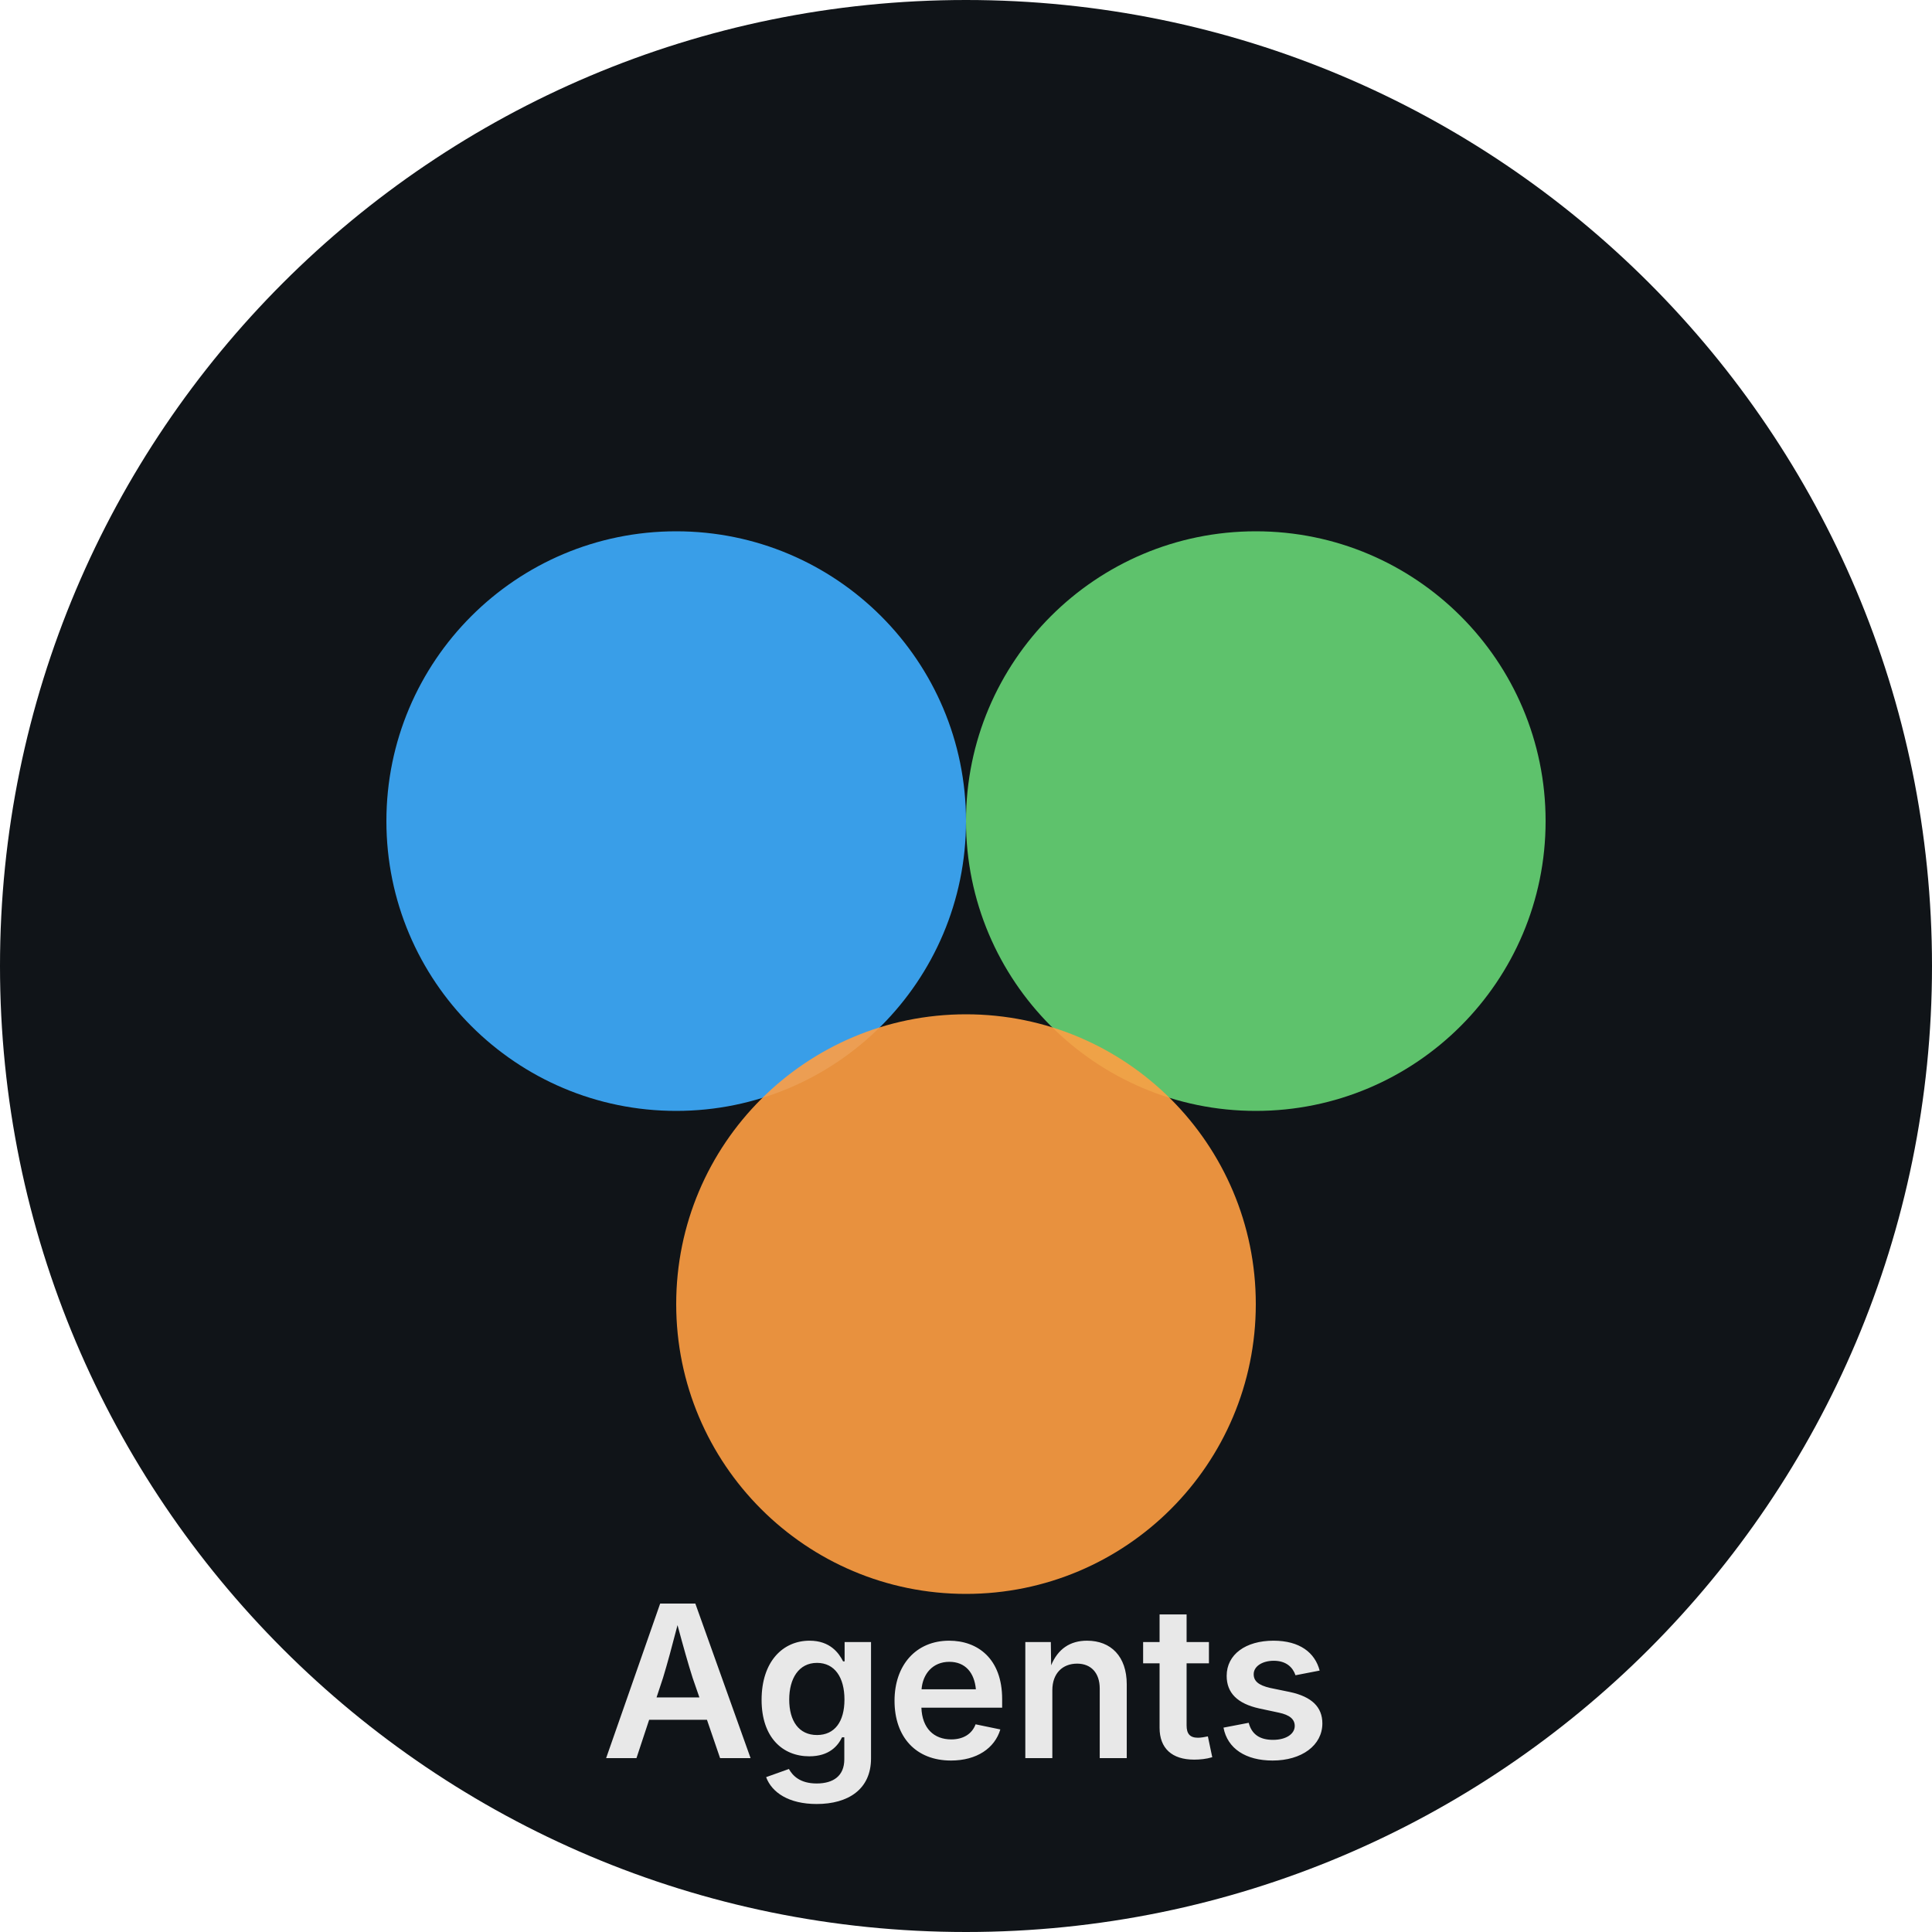
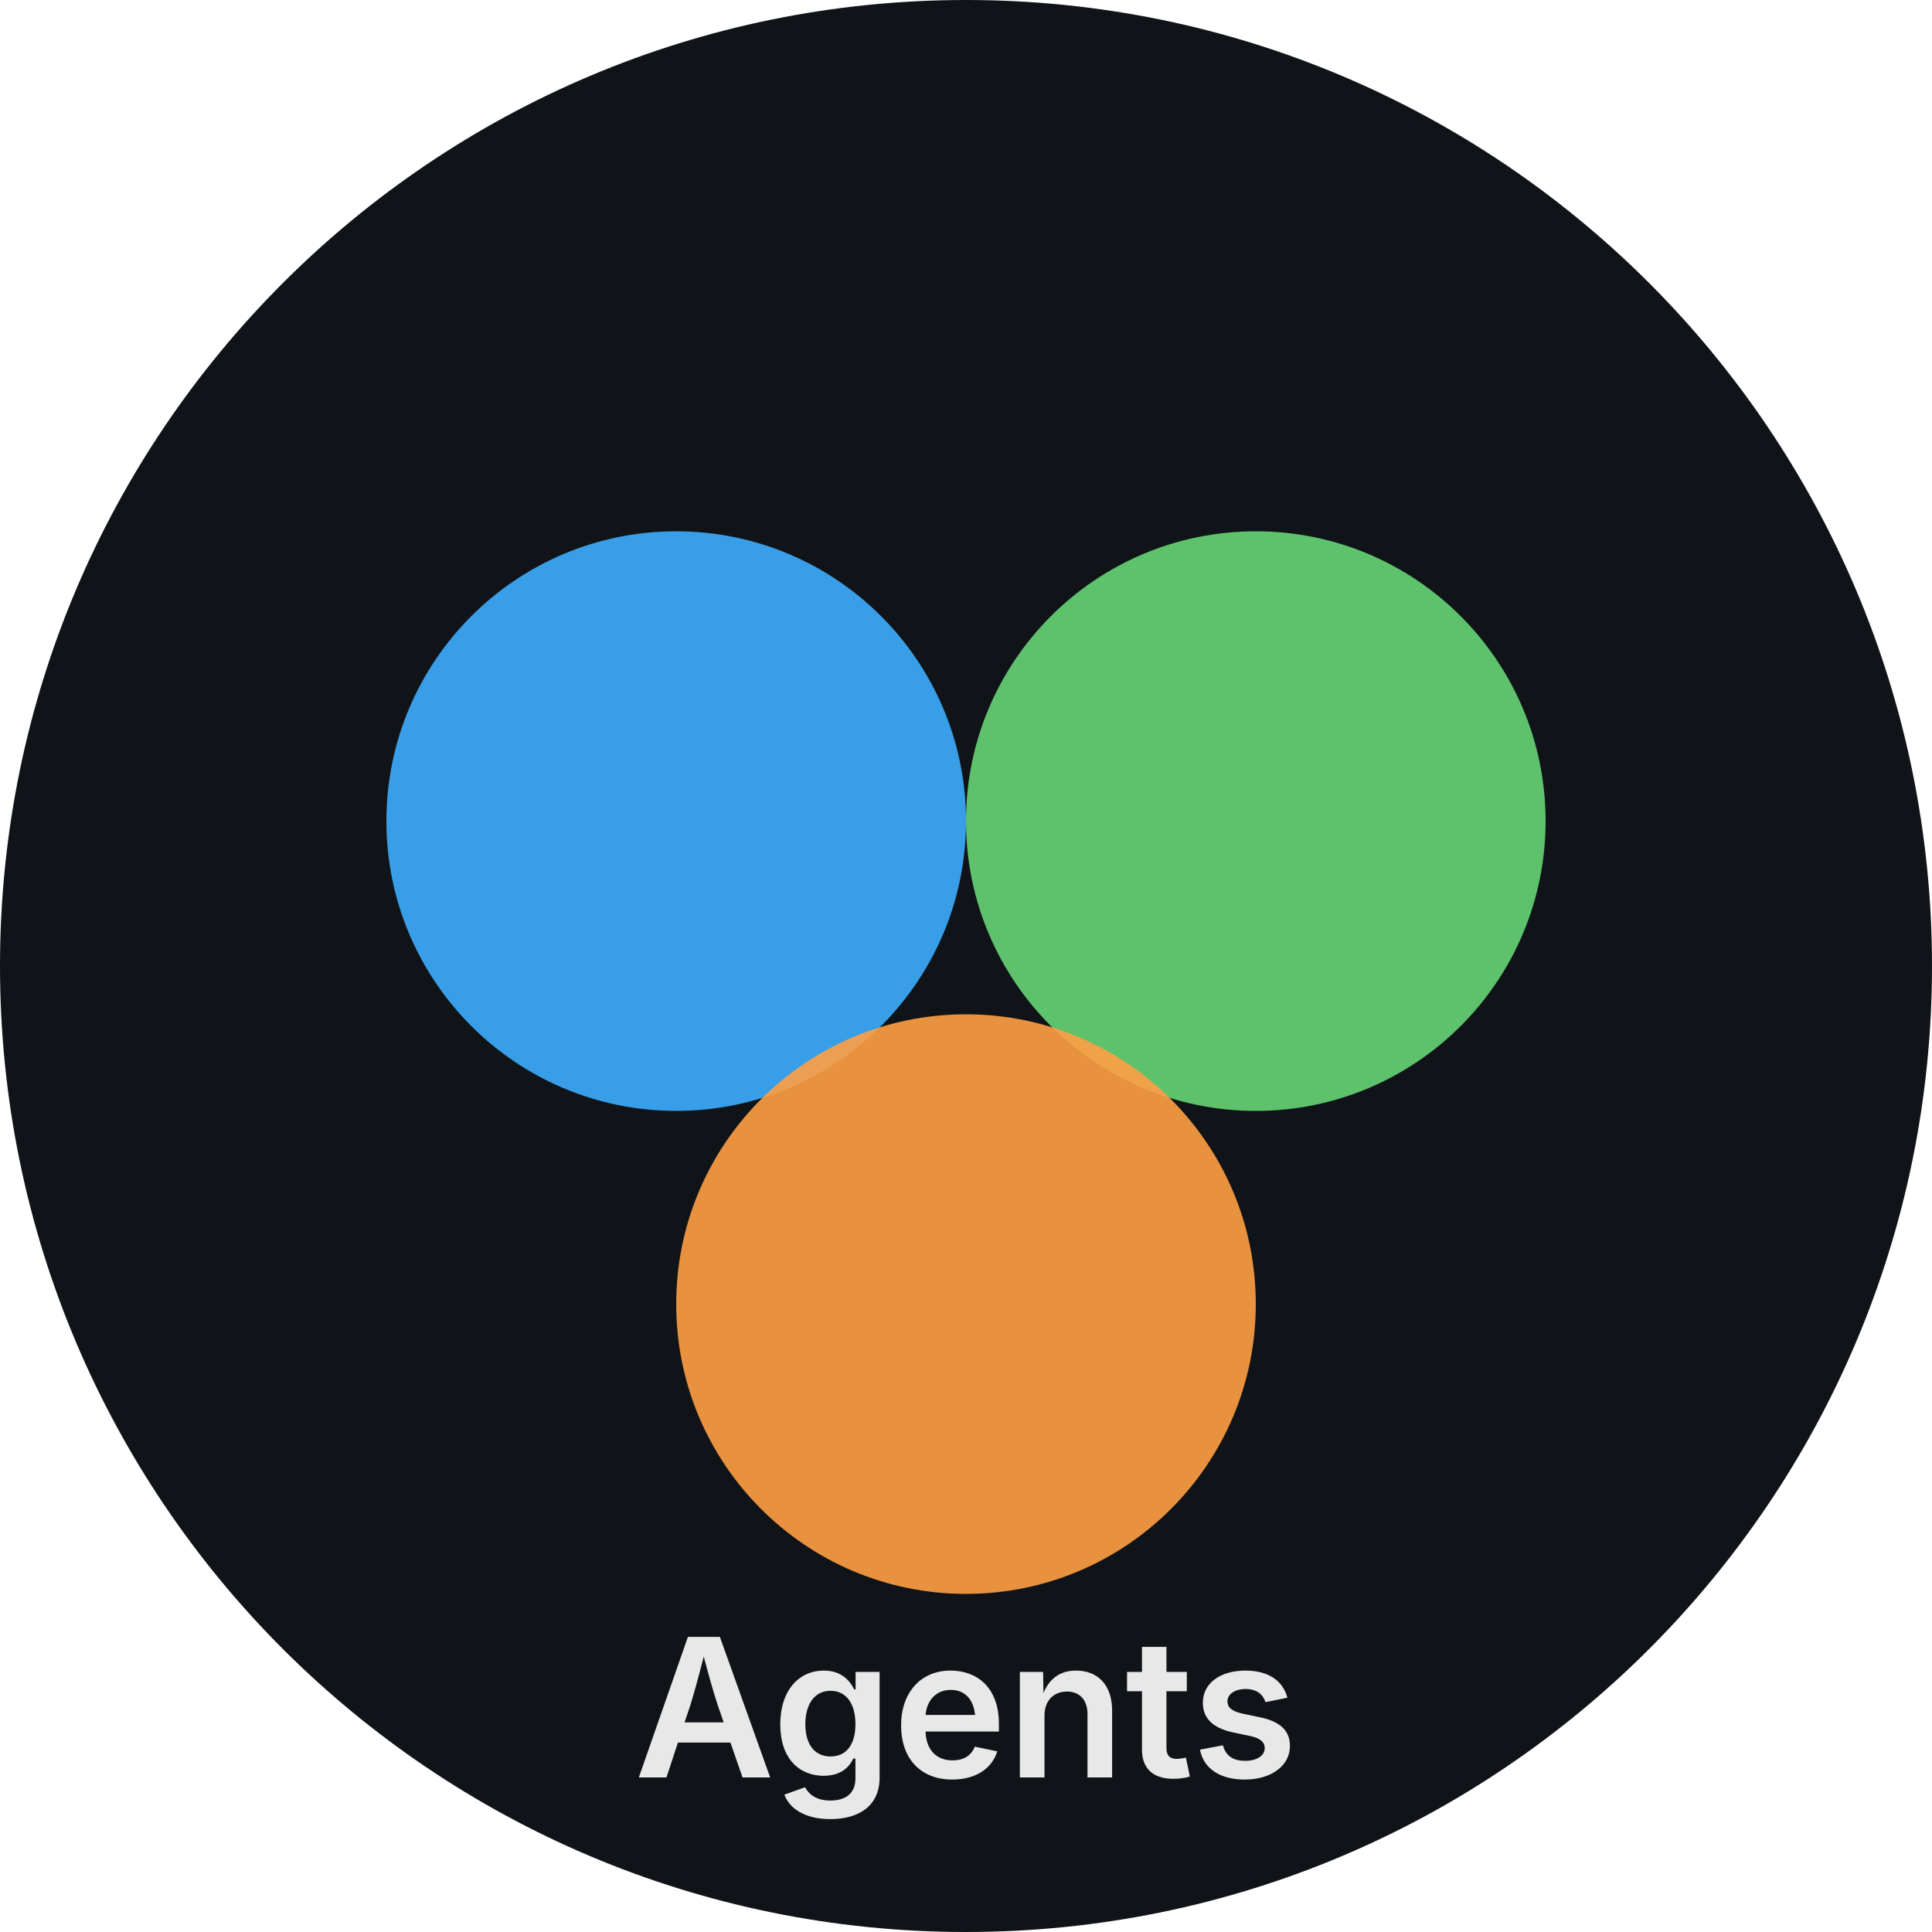
<svg xmlns="http://www.w3.org/2000/svg" viewBox="0 0 200 200">
  <circle cx="100" cy="100" r="100" fill="#101418" />
  <circle cx="70" cy="85" r="30" fill="#3dadff" opacity="0.9" />
  <circle cx="130" cy="85" r="30" fill="#66d575" opacity="0.9" />
  <circle cx="100" cy="135" r="30" fill="#ff9e42" opacity="0.9" />
-   <text x="100" y="182" text-anchor="middle" font-family="Inter, sans-serif" font-size="22" font-weight="600" fill="#e8e8e8">Agents</text>
+   <text x="100" y="184" text-anchor="middle" font-family="Inter, sans-serif" font-size="20" font-weight="600" fill="#e8e8e8">Agents</text>
</svg>
